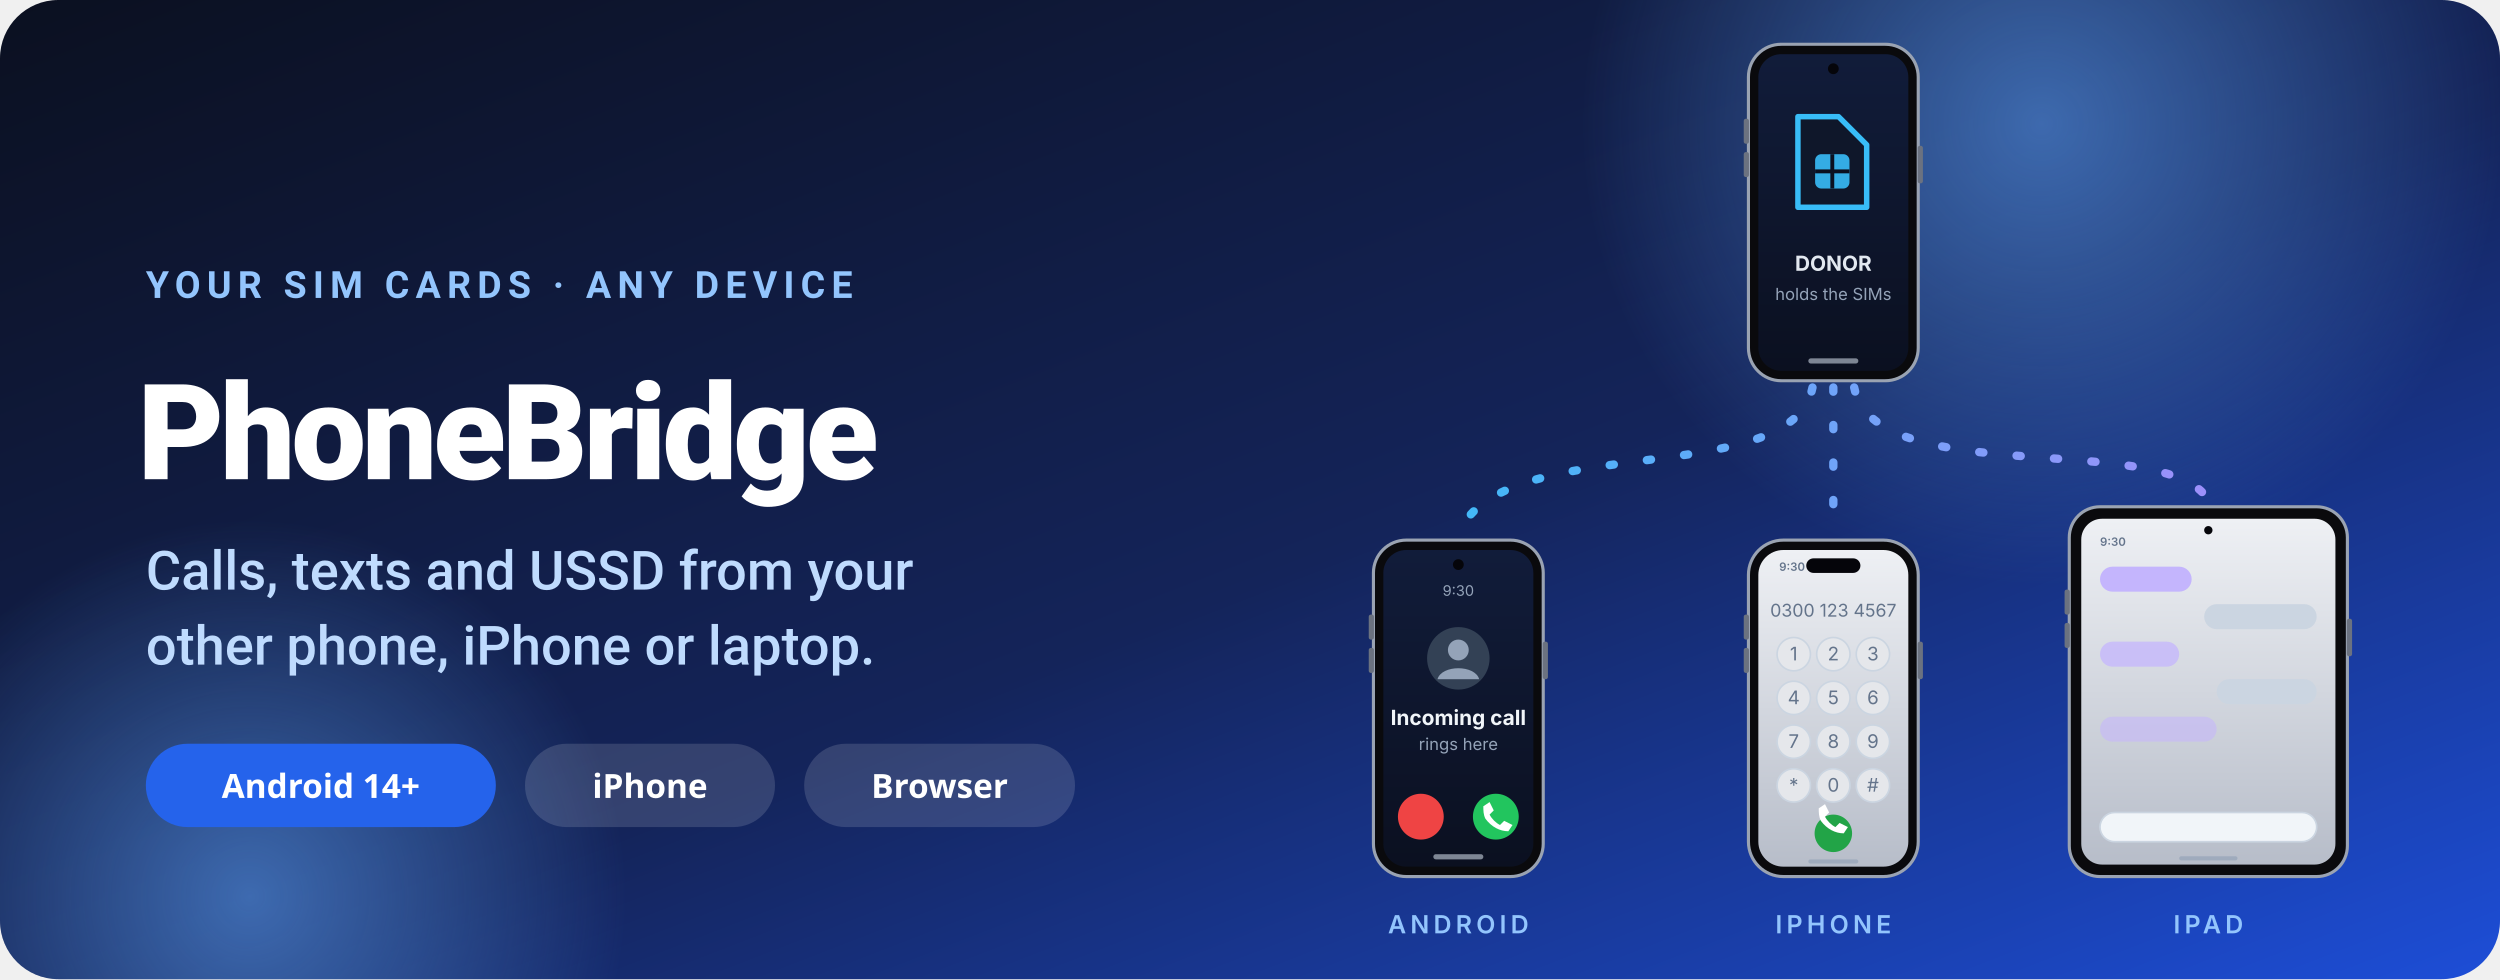
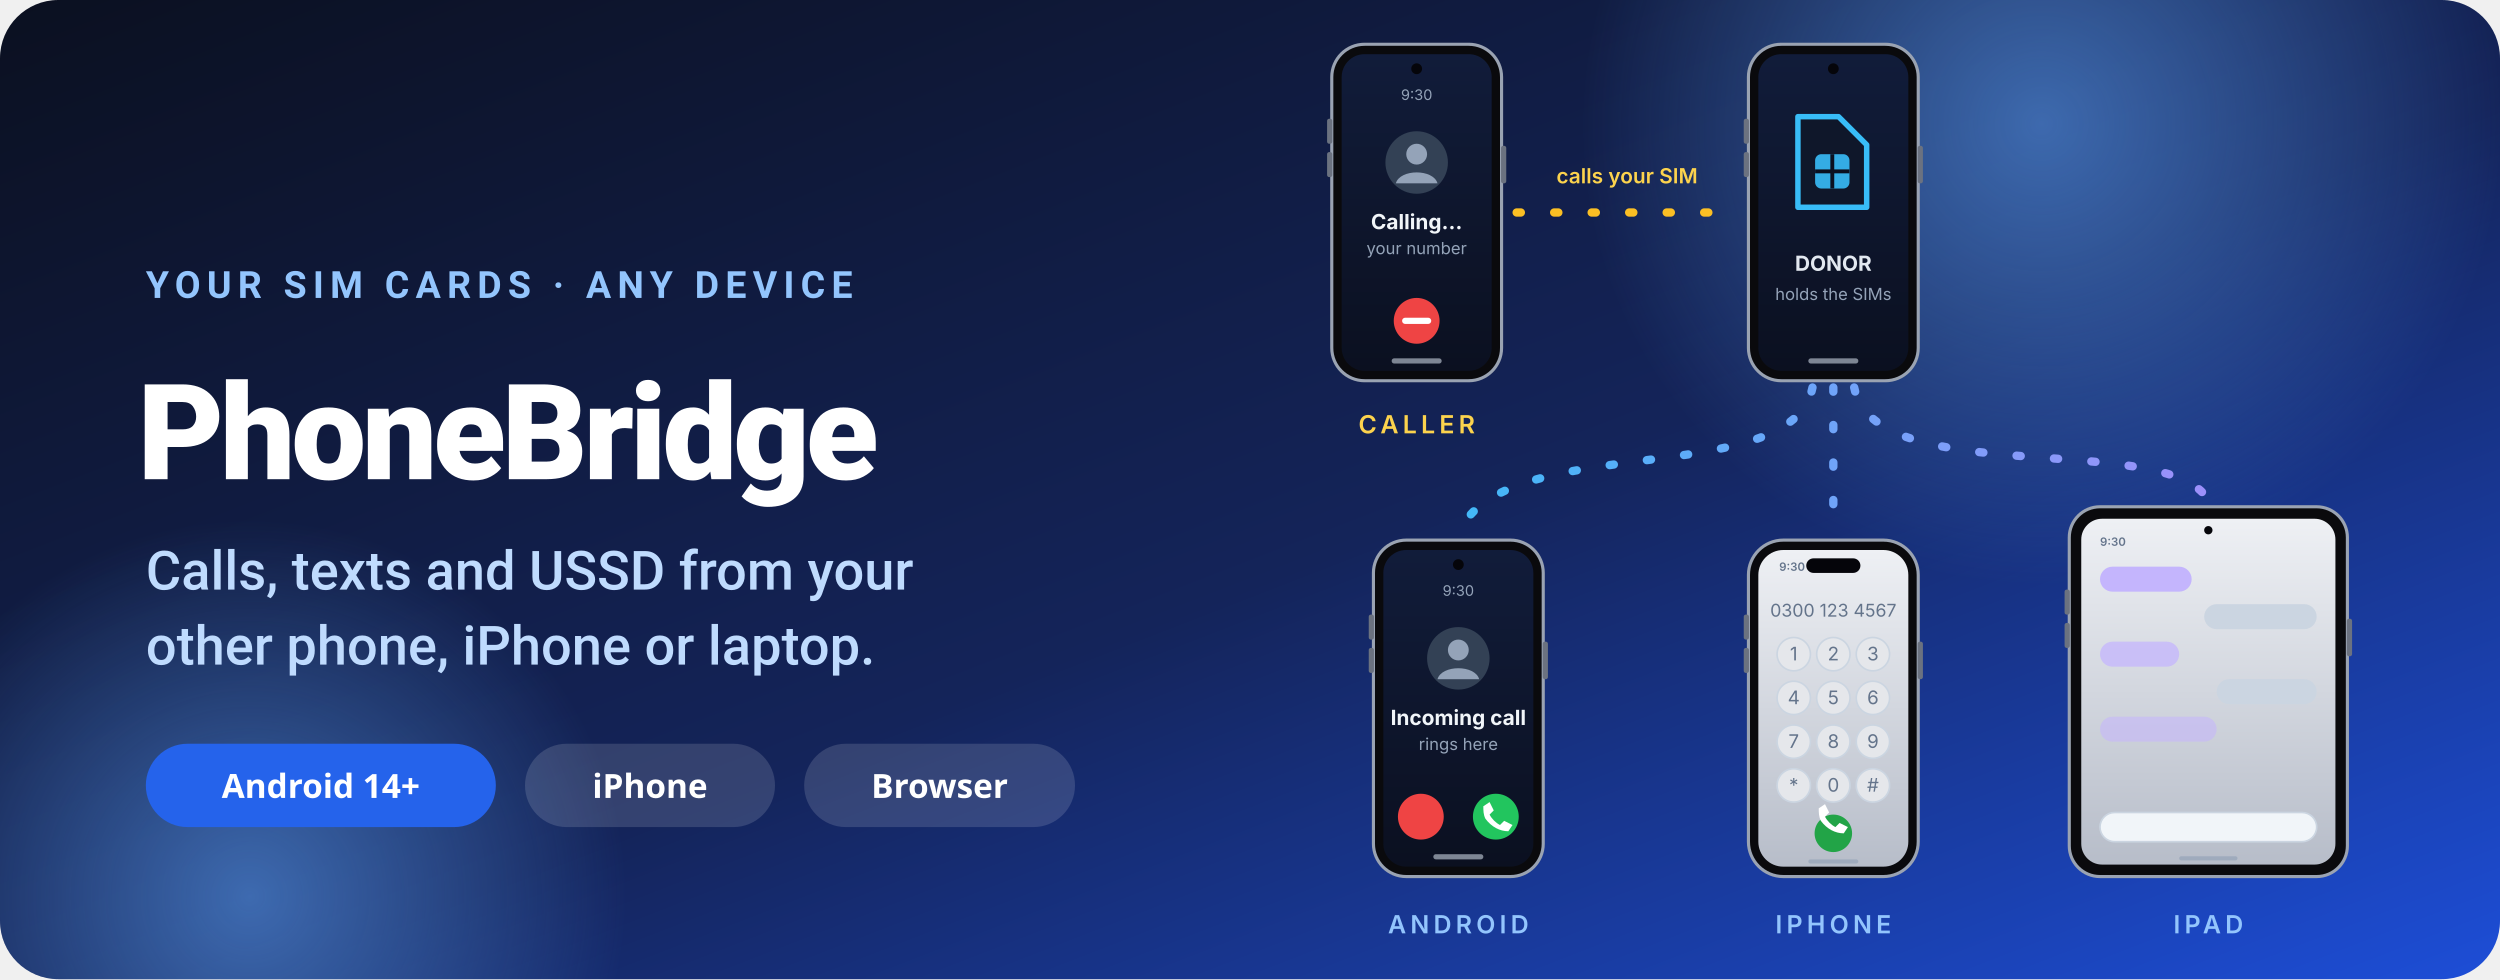
<svg xmlns="http://www.w3.org/2000/svg" viewBox="0 0 1200 470" width="1200" height="470" role="img" aria-label="PhoneBridge: your SIM cards on any device">
  <defs>
    <linearGradient id="bg" x1="0" y1="0" x2="1" y2="1">
      <stop offset="0" stop-color="#0b1020" />
      <stop offset="0.55" stop-color="#14245a" />
      <stop offset="1" stop-color="#1d4ed8" />
    </linearGradient>
    <linearGradient id="phone" x1="0" y1="0" x2="0" y2="1">
      <stop offset="0" stop-color="#1e293b" />
      <stop offset="1" stop-color="#0f172a" />
    </linearGradient>
    <linearGradient id="beam" gradientUnits="userSpaceOnUse" x1="660" y1="0" x2="1100" y2="0">
      <stop offset="0" stop-color="#38bdf8" />
      <stop offset="1" stop-color="#a78bfa" />
    </linearGradient>
    <linearGradient id="night" x1="0" y1="0" x2="0" y2="1">
      <stop offset="0" stop-color="#111c3a" />
      <stop offset="1" stop-color="#0b1020" />
    </linearGradient>
    <linearGradient id="day" x1="0" y1="0" x2="0" y2="1">
      <stop offset="0" stop-color="#eef0f4" />
      <stop offset="1" stop-color="#b7bdc9" />
    </linearGradient>
    <radialGradient id="glow">
      <stop offset="0" stop-color="#60a5fa" stop-opacity=".55" />
      <stop offset="1" stop-color="#60a5fa" stop-opacity="0" />
    </radialGradient>
    <clipPath id="round">
      <rect width="1200" height="470" rx="28" />
    </clipPath>
  </defs>
  <style>
    .t1{font:800 64px/1 system-ui,-apple-system,'Segoe UI',Roboto,sans-serif;fill:#fff;letter-spacing:-2px}
    .t2{font:500 26px system-ui,-apple-system,'Segoe UI',Roboto,sans-serif;fill:#bfdbfe}
    .t3{font:600 18px system-ui,-apple-system,'Segoe UI',Roboto,sans-serif;fill:#93c5fd;letter-spacing:3px}
    .line{fill:none;stroke:url(#beam);stroke-width:4;stroke-linecap:round;stroke-dasharray:2 16;animation:flow 1.2s linear infinite}
    .wave{fill:none;stroke:#38bdf8;stroke-width:3;transform-box:fill-box;transform-origin:center;animation:ping 2.4s ease-out infinite;opacity:0}
+     .carrier{stroke:#fbbf24;stroke-width:4}
+     .amber{stroke:#fbbf24}
    .w2{animation-delay:.8s}.w3{animation-delay:1.6s}
    .float{animation:bob 5s ease-in-out infinite}.float2{animation:bob 5s ease-in-out -2.5s infinite}
    .orb{animation:drift 14s ease-in-out infinite}
    .tick{animation:blink 2.4s ease-in-out infinite}
    @keyframes flow{to{stroke-dashoffset:-36}}
    @keyframes ping{0%{transform:scale(.4);opacity:.9}100%{transform:scale(1.6);opacity:0}}
    @keyframes bob{0%,100%{transform:translateY(0)}50%{transform:translateY(-6px)}}
    @keyframes drift{0%,100%{transform:translate(0,0)}50%{transform:translate(40px,-20px)}}
    @keyframes blink{0%,100%{opacity:.35}50%{opacity:1}}
    @media (prefers-reduced-motion:reduce){*{animation:none!important}}
  </style>
  <g clip-path="url(#round)">
    <rect width="1200" height="470" fill="url(#bg)" />
    <circle class="orb" cx="980" cy="60" r="220" fill="url(#glow)" />
    <circle class="orb" cx="120" cy="430" r="180" fill="url(#glow)" style="animation-delay:-6s" />
    <text class="t3" x="70" y="143">YOUR SIM CARDS · ANY DEVICE</text>
    <text class="t1" x="66" y="230">PhoneBridge</text>
    <text class="t2" x="70" y="283">Calls, texts and USSD from your</text>
    <text class="t2" x="70" y="319">other phone, iPhone or laptop.</text>
    <g transform="translate(70,357)">
      <rect width="168" height="40" rx="20" fill="#2563eb" />
      <text x="84" y="26" text-anchor="middle" font-family="system-ui,sans-serif" font-weight="700" font-size="16" fill="#fff">Android 14+</text>
      <rect x="182" width="120" height="40" rx="20" fill="#ffffff" fill-opacity=".14" />
      <text x="242" y="26" text-anchor="middle" font-family="system-ui,sans-serif" font-weight="700" font-size="16" fill="#fff">iPhone</text>
      <rect x="316" width="130" height="40" rx="20" fill="#ffffff" fill-opacity=".14" />
      <text x="381" y="26" text-anchor="middle" font-family="system-ui,sans-serif" font-weight="700" font-size="16" fill="#fff">Browser</text>
    </g>
+     <path class="line carrier" d="M728 102 L 834 102" />
+     <text x="781" y="88" text-anchor="middle" font-family="system-ui,-apple-system,Segoe UI,sans-serif" font-size="10" font-weight="600" fill="#fcd34d">calls your SIM</text>
+     <g transform="translate(640,22)">
+       <g class="float2">
+         <circle class="wave amber" cx="40" cy="80" r="46" />
+         <circle class="wave amber w2" cx="40" cy="80" r="46" />
+         <rect x="-1.5" y="-1.5" width="83" height="163" rx="16.5" fill="#9aa3b2" />
+         <rect width="80" height="160" rx="15" fill="#0a0a0d" />
+         <rect x="-3" y="35" width="2.5" height="12" rx="1" fill="#6b7280" />
+         <rect x="-3" y="51" width="2.5" height="12" rx="1" fill="#6b7280" />
+         <rect x="80.5" y="48" width="2.5" height="18" rx="1" fill="#6b7280" />
+         <rect x="4" y="4" width="72" height="152" rx="11" fill="url(#night)" />
+         <circle cx="40" cy="11" r="2.6" fill="#05050a" />
+         <text x="40" y="26" text-anchor="middle" font-family="system-ui,-apple-system,Segoe UI,sans-serif" font-size="7" fill="#94a3b8">9:30</text>
+         <circle cx="40" cy="56" r="15" fill="#334155" />
+         <circle cx="40" cy="52" r="5" fill="#94a3b8" />
+         <path d="M30 66c2-7 18-7 20 0z" fill="#94a3b8" />
+         <text x="40" y="88" text-anchor="middle" font-family="system-ui,-apple-system,Segoe UI,sans-serif" font-weight="700" font-size="10" fill="#f1f5f9">Calling…</text>
+         <text x="40" y="100" text-anchor="middle" font-family="system-ui,-apple-system,Segoe UI,sans-serif" font-size="8" fill="#94a3b8">your number</text>
+         <circle cx="40" cy="132" r="11" fill="#ef4444" />
+         <rect x="33" y="130.5" width="14" height="3" rx="1.5" fill="#fff" />
+         <rect x="28" y="150" width="24" height="2.5" rx="1.2" fill="#cbd5e1" opacity=".6" />
+       </g>
+     </g>
+     <text x="680" y="208" text-anchor="middle" font-family="system-ui,-apple-system,Segoe UI,sans-serif" font-weight="600" font-size="12" letter-spacing="2" fill="#fcd34d">CALLER</text>
    <g transform="translate(840,22)">
      <g class="float">
        <rect x="-1.5" y="-1.5" width="83" height="163" rx="16.5" fill="#9aa3b2" />
        <rect width="80" height="160" rx="15" fill="#0a0a0d" />
        <rect x="-3" y="35" width="2.5" height="12" rx="1" fill="#6b7280" />
        <rect x="-3" y="51" width="2.5" height="12" rx="1" fill="#6b7280" />
        <rect x="80.5" y="48" width="2.5" height="18" rx="1" fill="#6b7280" />
        <rect x="4" y="4" width="72" height="152" rx="11" fill="url(#night)" />
        <circle cx="40" cy="11" r="2.6" fill="#05050a" />
        <g transform="translate(23,34) scale(.75)">
          <path d="M0 0H26L44 18V58H0Z" fill="#0f172a" stroke="#38bdf8" stroke-width="3.5" stroke-linejoin="round" />
          <rect x="11" y="24" width="22" height="22" rx="4" fill="#38bdf8" opacity=".9" />
          <path d="M11 35H33M22 24V46" stroke="#0b1020" stroke-width="2.5" />
        </g>
        <text x="40" y="108" text-anchor="middle" font-family="system-ui,-apple-system,Segoe UI,sans-serif" font-weight="700" font-size="10" fill="#e2e8f0">DONOR</text>
        <text x="40" y="122" text-anchor="middle" font-family="system-ui,-apple-system,Segoe UI,sans-serif" font-size="8" fill="#94a3b8">holds the SIMs</text>
        <rect x="28" y="150" width="24" height="2.5" rx="1.2" fill="#cbd5e1" opacity=".6" />
      </g>
    </g>
    <path class="line" d="M870 186 C 860 236, 722 206, 700 256" />
    <path class="line" d="M880 186 L 880 256" style="animation-delay:-.4s" />
    <path class="line" d="M890 186 C 900 236, 1040 206, 1060 240" style="animation-delay:-.8s" />
    <g transform="translate(660,260)">
      <g class="float">
        <circle class="wave" cx="40" cy="80" r="46" />
        <circle class="wave w2" cx="40" cy="80" r="46" />
        <circle class="wave w3" cx="40" cy="80" r="46" />
        <rect x="-1.5" y="-1.5" width="83" height="163" rx="16.5" fill="#9aa3b2" />
        <rect width="80" height="160" rx="15" fill="#0a0a0d" />
        <rect x="-3" y="35" width="2.5" height="12" rx="1" fill="#6b7280" />
        <rect x="-3" y="51" width="2.5" height="12" rx="1" fill="#6b7280" />
        <rect x="80.5" y="48" width="2.5" height="18" rx="1" fill="#6b7280" />
        <rect x="4" y="4" width="72" height="152" rx="11" fill="url(#night)" />
        <circle cx="40" cy="11" r="2.6" fill="#05050a" />
        <text x="40" y="26" text-anchor="middle" font-family="system-ui,-apple-system,Segoe UI,sans-serif" font-size="7" fill="#94a3b8">9:30</text>
        <circle cx="40" cy="56" r="15" fill="#334155" />
        <circle cx="40" cy="52" r="5" fill="#94a3b8" />
        <path d="M30 66c2-7 18-7 20 0z" fill="#94a3b8" />
        <text x="40" y="88" text-anchor="middle" font-family="system-ui,-apple-system,Segoe UI,sans-serif" font-weight="700" font-size="10" fill="#f1f5f9">Incoming call</text>
        <text x="40" y="100" text-anchor="middle" font-family="system-ui,-apple-system,Segoe UI,sans-serif" font-size="8" fill="#94a3b8">rings here</text>
        <circle cx="22" cy="132" r="11" fill="#ef4444" />
        <circle cx="58" cy="132" r="11" fill="#22c55e" class="tick" />
        <path d="M53 133c3 4 7 6 11 6l2-3-4-2-2 2c-2-1-4-3-5-5l2-2-2-4-3 2c0 2 0 4 1 6z" fill="#fff" />
        <rect x="28" y="150" width="24" height="2.5" rx="1.2" fill="#cbd5e1" opacity=".6" />
      </g>
    </g>
    <text x="700" y="448" text-anchor="middle" font-family="system-ui,-apple-system,Segoe UI,sans-serif" font-weight="600" font-size="12" letter-spacing="2" fill="#93c5fd">ANDROID</text>
    <g transform="translate(840,260)">
      <g class="float2">
        <rect x="-1.5" y="-1.5" width="83" height="163" rx="17.5" fill="#9aa3b2" />
        <rect width="80" height="160" rx="16" fill="#0a0a0d" />
        <rect x="-3" y="35" width="2.5" height="12" rx="1" fill="#6b7280" />
        <rect x="-3" y="51" width="2.5" height="12" rx="1" fill="#6b7280" />
        <rect x="80.5" y="48" width="2.5" height="18" rx="1" fill="#6b7280" />
        <rect x="4" y="4" width="72" height="152" rx="12" fill="url(#day)" />
        <rect x="27" y="8" width="26" height="7" rx="3.5" fill="#05050a" />
        <text x="14" y="14" font-family="system-ui,-apple-system,Segoe UI,sans-serif" font-size="5.5" font-weight="600" fill="#64748b">9:30</text>
        <text x="40" y="36" text-anchor="middle" font-family="system-ui,-apple-system,Segoe UI,sans-serif" font-size="8.5" fill="#64748b">0300 123 4567</text>
        <g fill="#e5e7eb" stroke="#cbd5e1" stroke-width=".8">
          <circle cx="21" cy="54" r="8" />
          <circle cx="40" cy="54" r="8" />
          <circle cx="59" cy="54" r="8" />
          <circle cx="21" cy="75" r="8" />
          <circle cx="40" cy="75" r="8" />
          <circle cx="59" cy="75" r="8" />
          <circle cx="21" cy="96" r="8" />
          <circle cx="40" cy="96" r="8" />
          <circle cx="59" cy="96" r="8" />
          <circle cx="21" cy="117" r="8" />
          <circle cx="40" cy="117" r="8" />
          <circle cx="59" cy="117" r="8" />
        </g>
        <g font-family="system-ui,-apple-system,Segoe UI,sans-serif" font-size="9" fill="#64748b" text-anchor="middle">
          <text x="21" y="57">1</text>
          <text x="40" y="57">2</text>
          <text x="59" y="57">3</text>
          <text x="21" y="78">4</text>
          <text x="40" y="78">5</text>
          <text x="59" y="78">6</text>
          <text x="21" y="99">7</text>
          <text x="40" y="99">8</text>
          <text x="59" y="99">9</text>
          <text x="21" y="120">*</text>
          <text x="40" y="120">0</text>
          <text x="59" y="120">#</text>
        </g>
        <circle cx="40" cy="140" r="9" fill="#22a447" />
        <path d="M35 141c3 4 7 6 11 6l2-3-4-2-2 2c-2-1-4-3-5-5l2-2-2-4-3 2c0 2 0 4 1 6z" fill="#fff" transform="translate(-1,-7)" />
        <rect x="28" y="152.5" width="24" height="2" rx="1" fill="#94a3b8" opacity=".7" />
      </g>
    </g>
    <text x="880" y="448" text-anchor="middle" font-family="system-ui,-apple-system,Segoe UI,sans-serif" font-weight="600" font-size="12" letter-spacing="2" fill="#93c5fd">IPHONE</text>
    <g transform="translate(994,244)">
      <g class="float">
        <rect x="-1.5" y="-1.5" width="135" height="179" rx="15.5" fill="#9aa3b2" />
        <rect width="132" height="176" rx="14" fill="#0a0a0d" />
        <rect x="-3" y="39" width="2.5" height="12" rx="1" fill="#6b7280" />
        <rect x="-3" y="55" width="2.5" height="12" rx="1" fill="#6b7280" />
        <rect x="132.5" y="53" width="2.5" height="18" rx="1" fill="#6b7280" />
        <rect x="5" y="5" width="122" height="166" rx="10" fill="url(#day)" />
        <circle cx="66" cy="10.5" r="2" fill="#05050a" />
        <text x="14" y="18" font-family="system-ui,-apple-system,Segoe UI,sans-serif" font-size="5.5" font-weight="600" fill="#64748b">9:30</text>
        <rect x="14" y="28" width="44" height="12" rx="6" fill="#c4b5fd" class="tick" />
        <rect x="64" y="46" width="54" height="12" rx="6" fill="#cbd5e1" />
        <rect x="14" y="64" width="38" height="12" rx="6" fill="#c4b5fd" opacity=".75" />
        <rect x="70" y="82" width="48" height="12" rx="6" fill="#cbd5e1" />
        <rect x="14" y="100" width="56" height="12" rx="6" fill="#c4b5fd" opacity=".55" />
        <rect x="14" y="146" width="104" height="14" rx="7" fill="#f1f5f9" stroke="#cbd5e1" stroke-width=".8" />
        <rect x="52" y="167" width="28" height="2" rx="1" fill="#94a3b8" opacity=".7" />
      </g>
    </g>
    <text x="1060" y="448" text-anchor="middle" font-family="system-ui,-apple-system,Segoe UI,sans-serif" font-weight="600" font-size="12" letter-spacing="2" fill="#93c5fd">IPAD</text>
  </g>
</svg>
